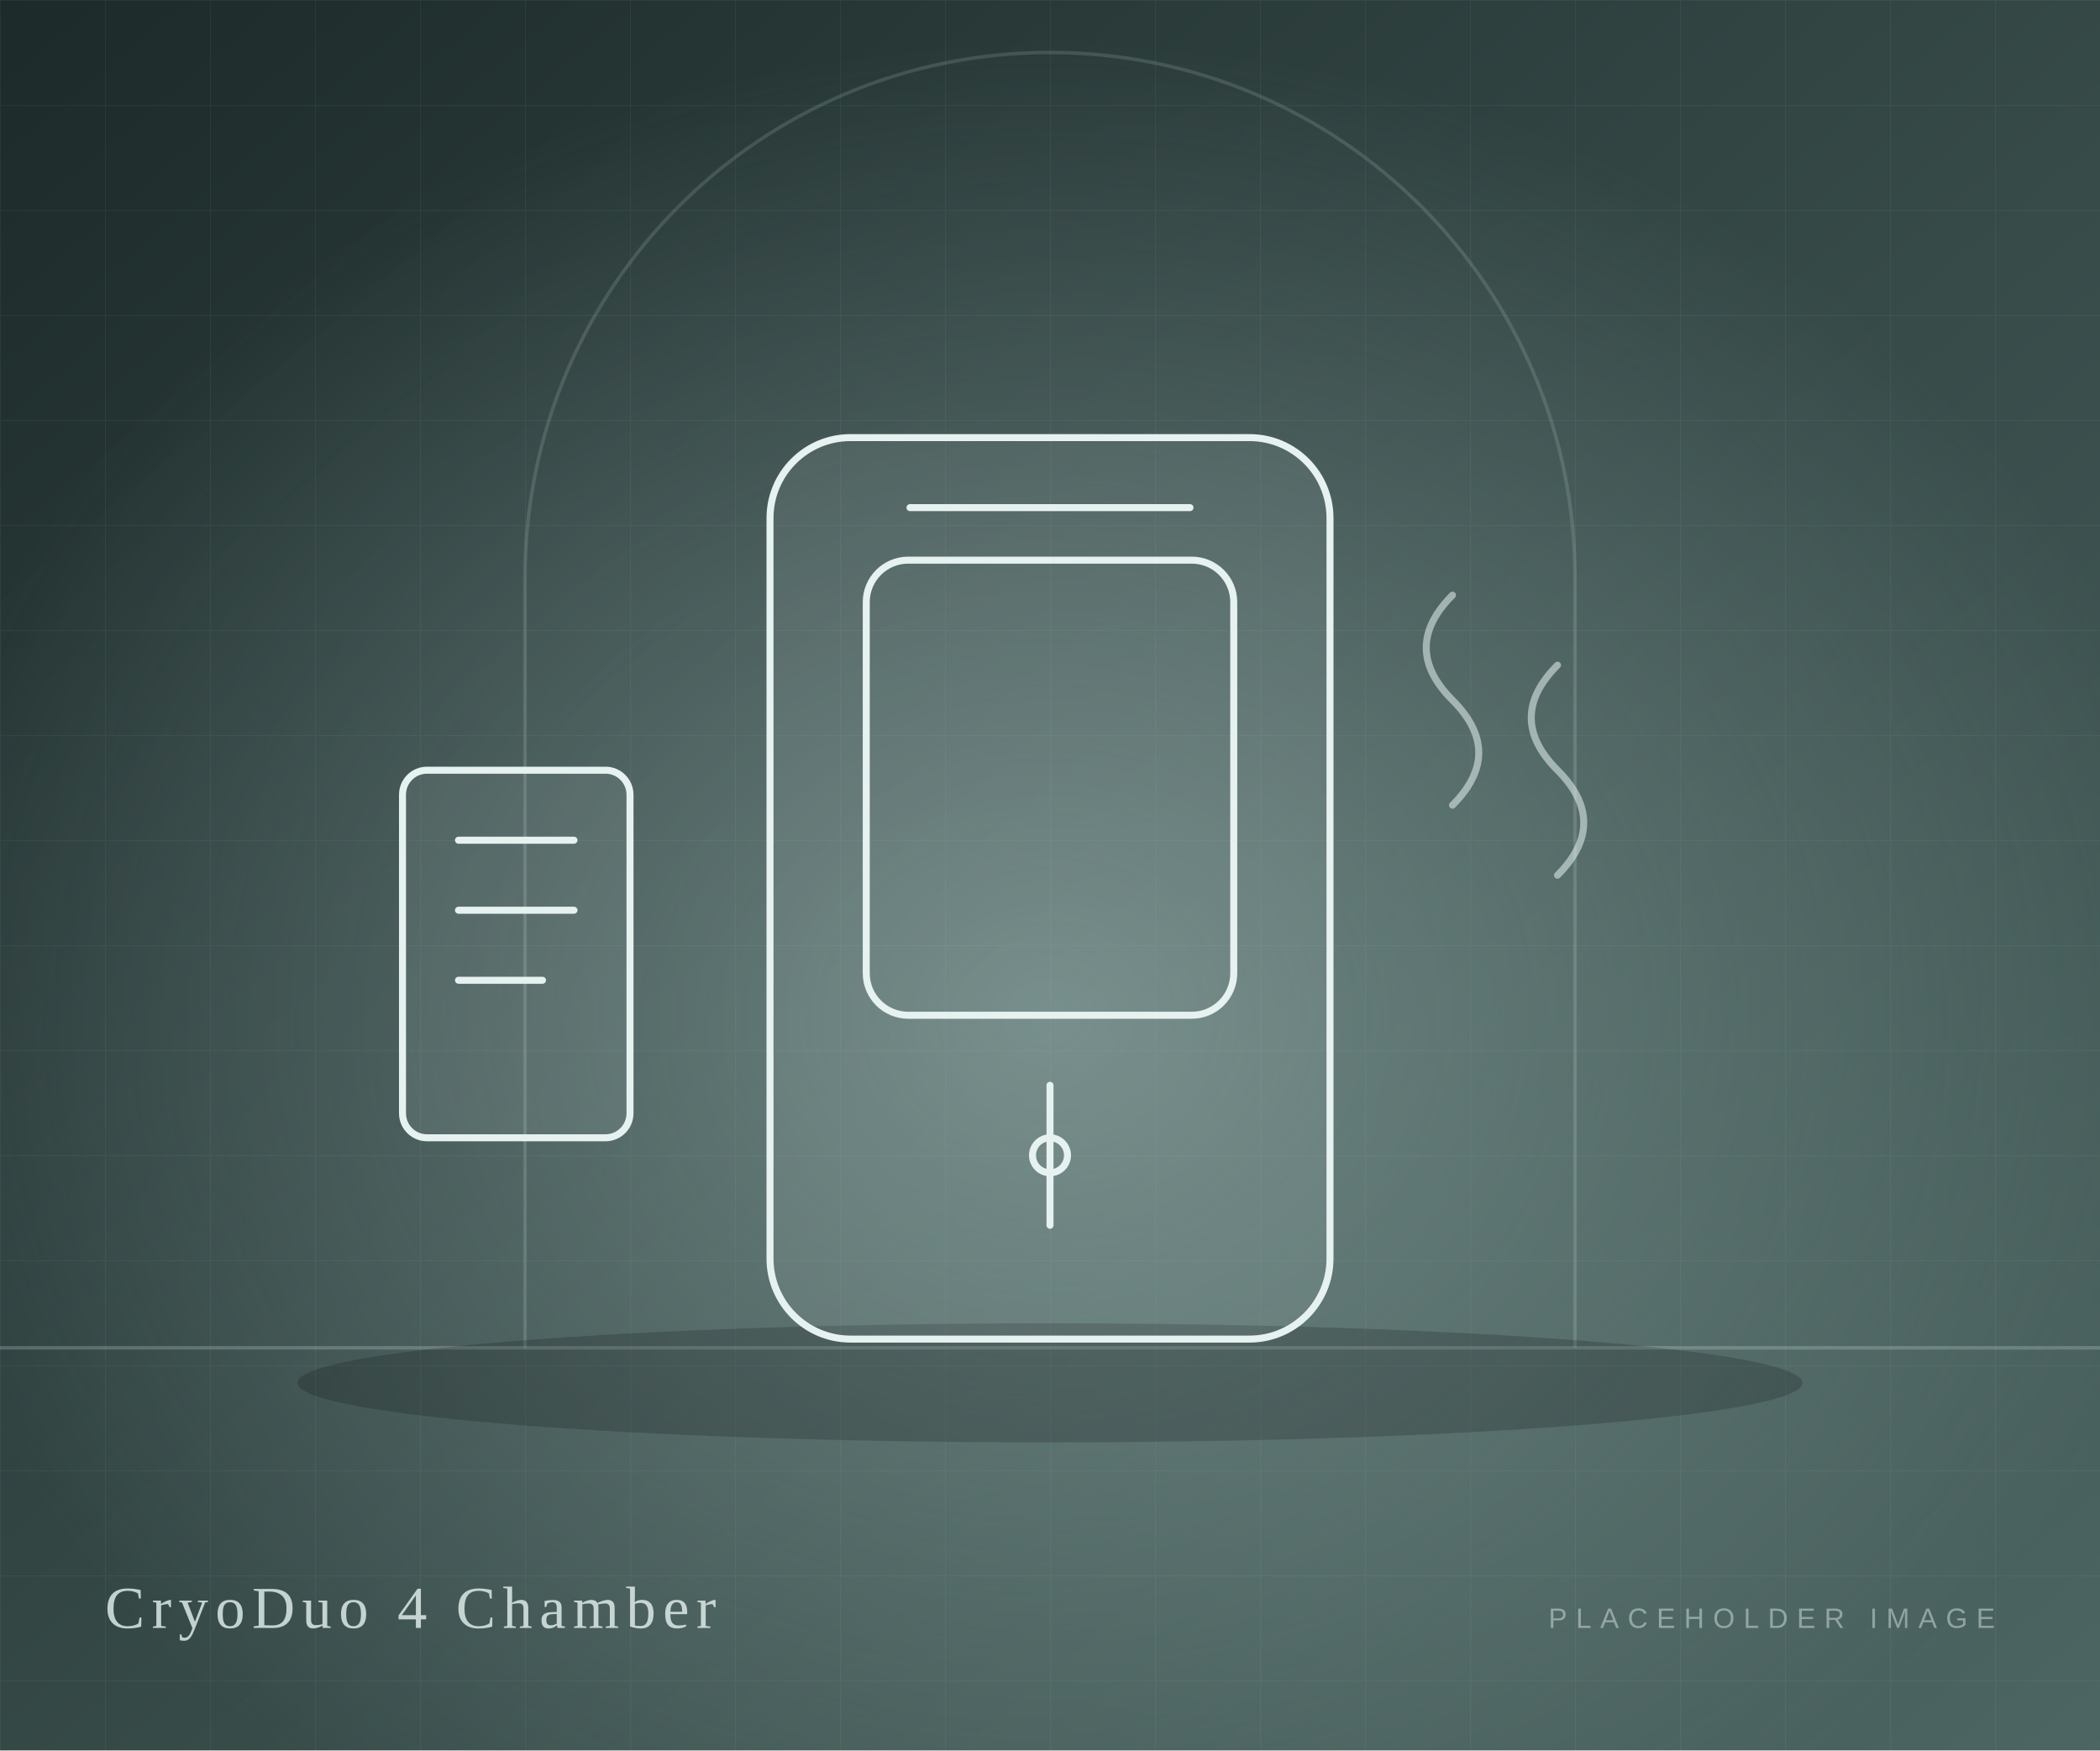
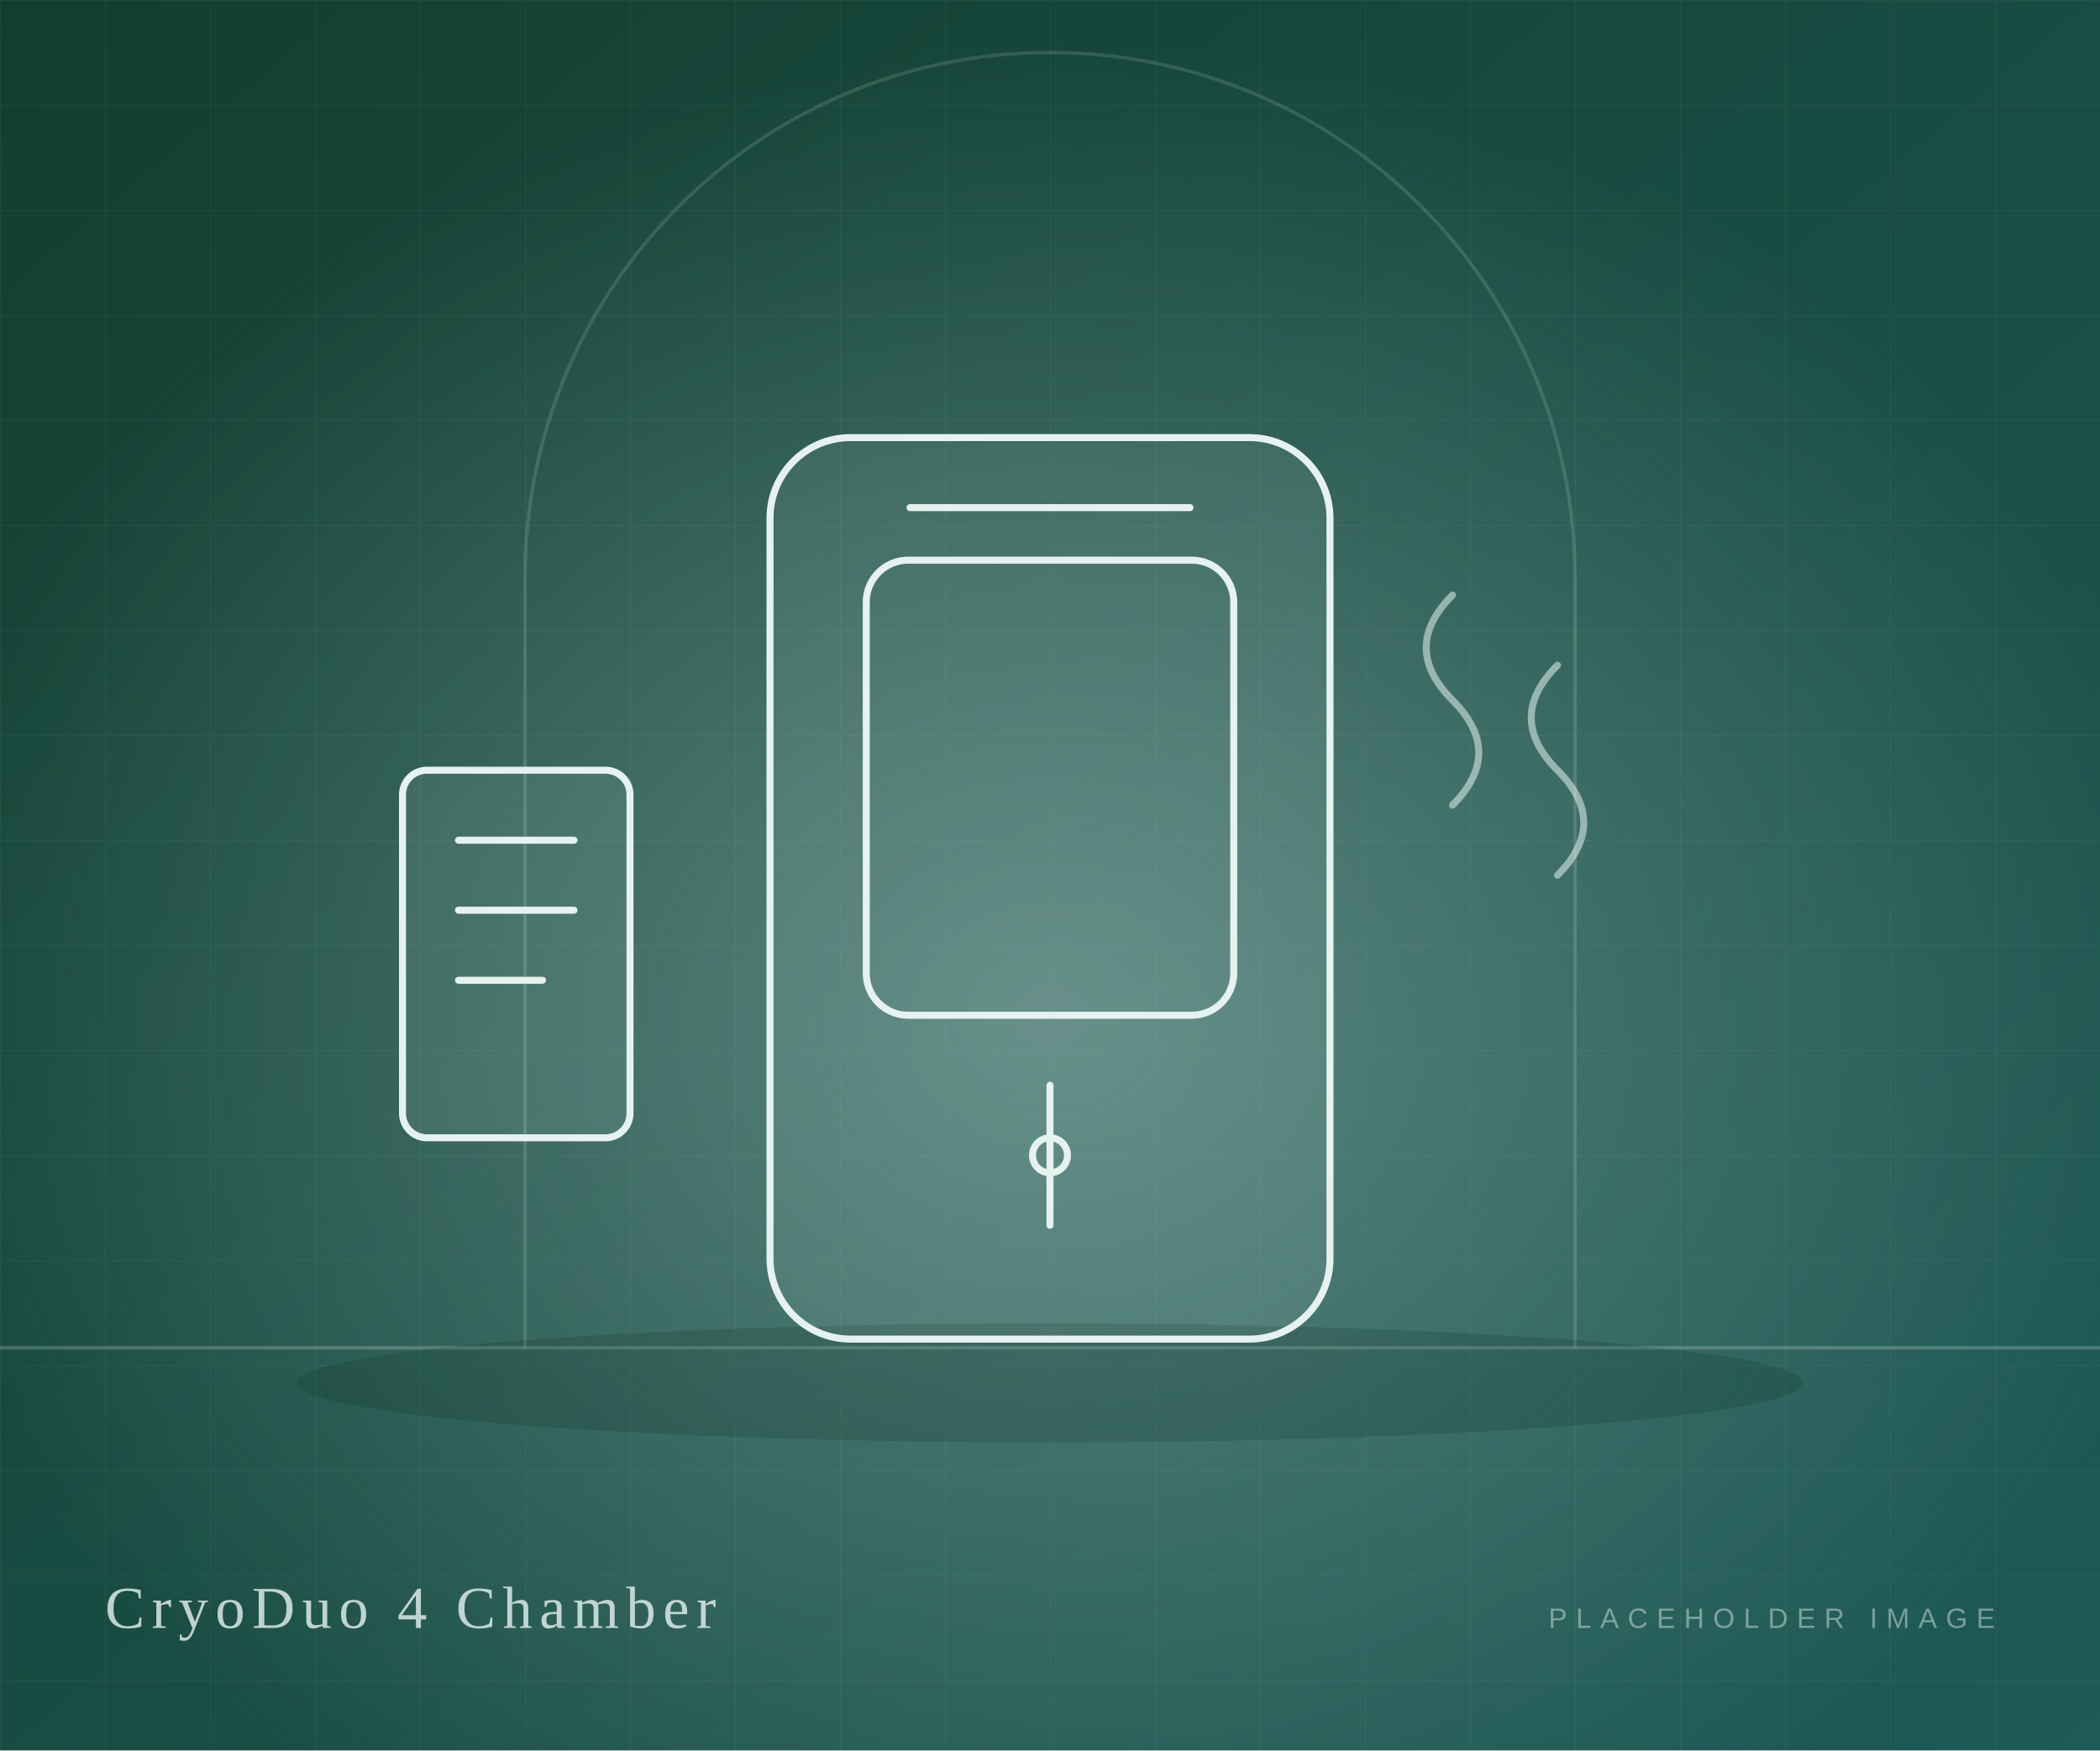
<svg xmlns="http://www.w3.org/2000/svg" viewBox="0 0 1200 1000" preserveAspectRatio="xMidYMid slice" role="img" aria-label="CryoDuo 4 Chamber placeholder">
  <defs>
    <linearGradient id="bg" x1="0" y1="0" x2="1" y2="1">
-       <stop offset="0" stop-color="#1c2a29" />
-       <stop offset="1" stop-color="#4d6663" />
+       <stop offset="0" stop-color="#133E2F" />
+       <stop offset="1" stop-color="#1E5A57" />
    </linearGradient>
    <radialGradient id="glow" cx="0.5" cy="0.58" r="0.55">
      <stop offset="0" stop-color="#bcd9d6" stop-opacity="0.42" />
      <stop offset="1" stop-color="#bcd9d6" stop-opacity="0" />
    </radialGradient>
    <pattern id="grid" width="60" height="60" patternUnits="userSpaceOnUse">
      <path d="M60 0H0V60" fill="none" stroke="#e6f2f0" stroke-opacity="0.05" />
    </pattern>
  </defs>
  <rect width="1200" height="1000" fill="url(#bg)" />
  <rect width="1200" height="1000" fill="url(#grid)" />
  <rect width="1200" height="1000" fill="url(#glow)" />
  <path d="M300 770V330a300 300 0 0 1 600 0v440" fill="none" stroke="#e6f2f0" stroke-opacity="0.14" stroke-width="2" />
  <path d="M0 770H1200" stroke="#e6f2f0" stroke-opacity="0.22" stroke-width="2" />
-   <ellipse cx="600" cy="790" rx="430" ry="34" fill="#000" fill-opacity="0.18" />
+   <ellipse cx="600" cy="790" rx="430" ry="34" fill="#0A2A1F" fill-opacity="0.18" />
  <g fill="none" stroke="#e6f2f0" stroke-width="4" stroke-linecap="round" stroke-linejoin="round">
    <rect x="440" y="250" width="320" height="515" rx="46" fill="#e6f2f0" fill-opacity="0.08" />
    <rect x="495" y="320" width="210" height="260" rx="24" />
    <path d="M520 290H680M600 620V700" />
    <circle cx="600" cy="660" r="10" />
    <path d="M830 460q30-30 0-60t0-60M890 500q30-30 0-60t0-60" stroke-opacity="0.55" />
    <rect x="230" y="440" width="130" height="210" rx="14" fill="#e6f2f0" fill-opacity="0.08" />
    <path d="M262 480H328M262 520H328M262 560H310" />
  </g>
  <text x="60" y="930" font-family="Georgia, 'Times New Roman', serif" font-size="34" fill="#e6f2f0" fill-opacity="0.8" letter-spacing="4">CryoDuo 4 Chamber</text>
  <text x="1140" y="930" text-anchor="end" font-family="Arial, Helvetica, sans-serif" font-size="16" fill="#e6f2f0" fill-opacity="0.45" letter-spacing="5">PLACEHOLDER IMAGE</text>
</svg>
